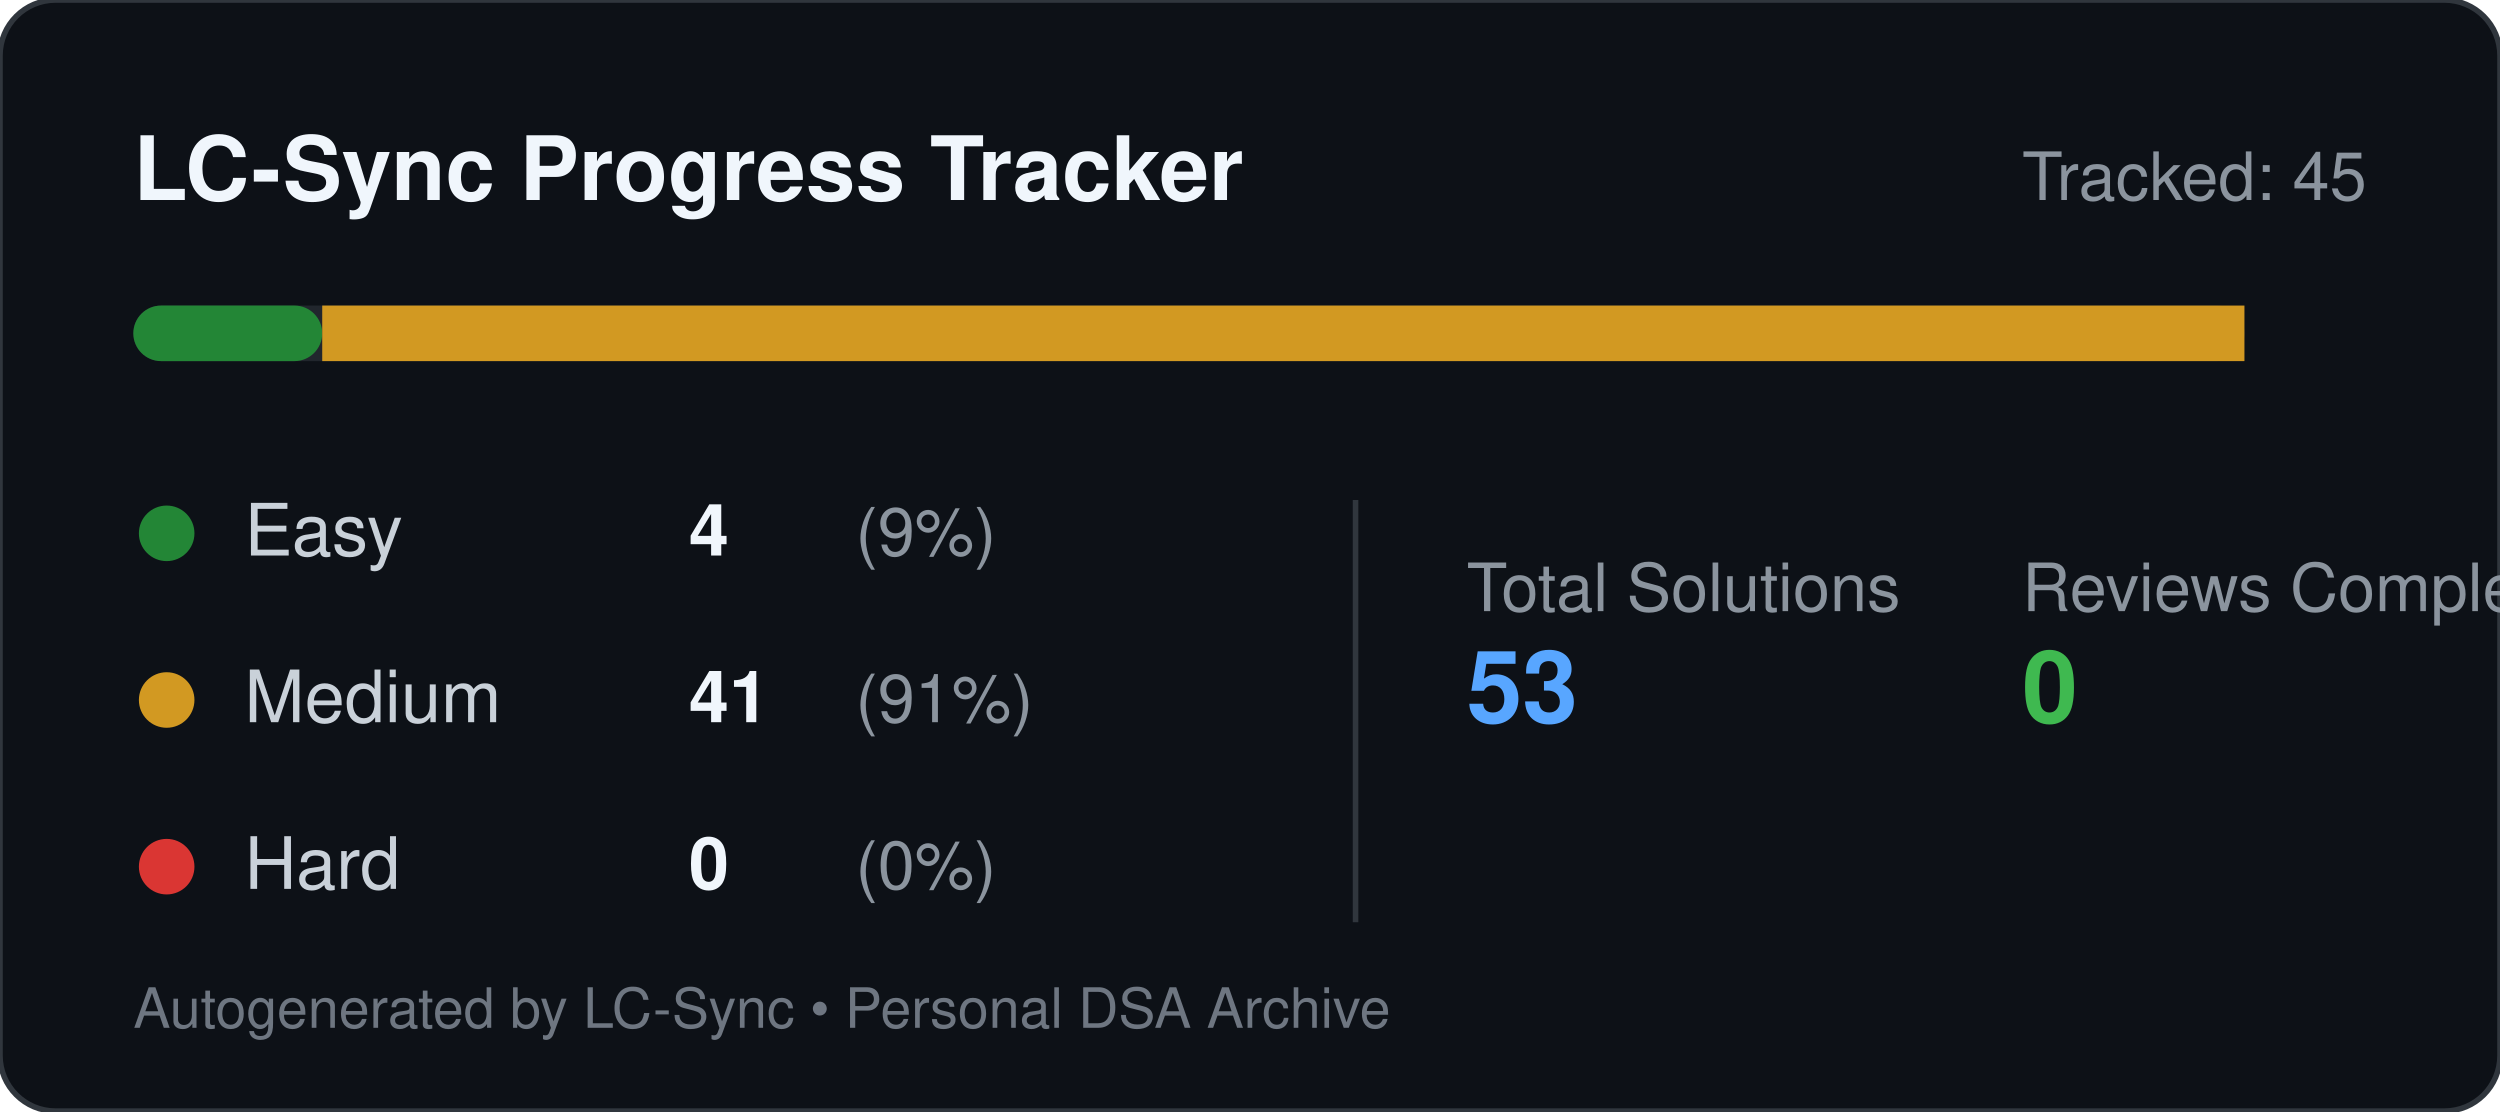
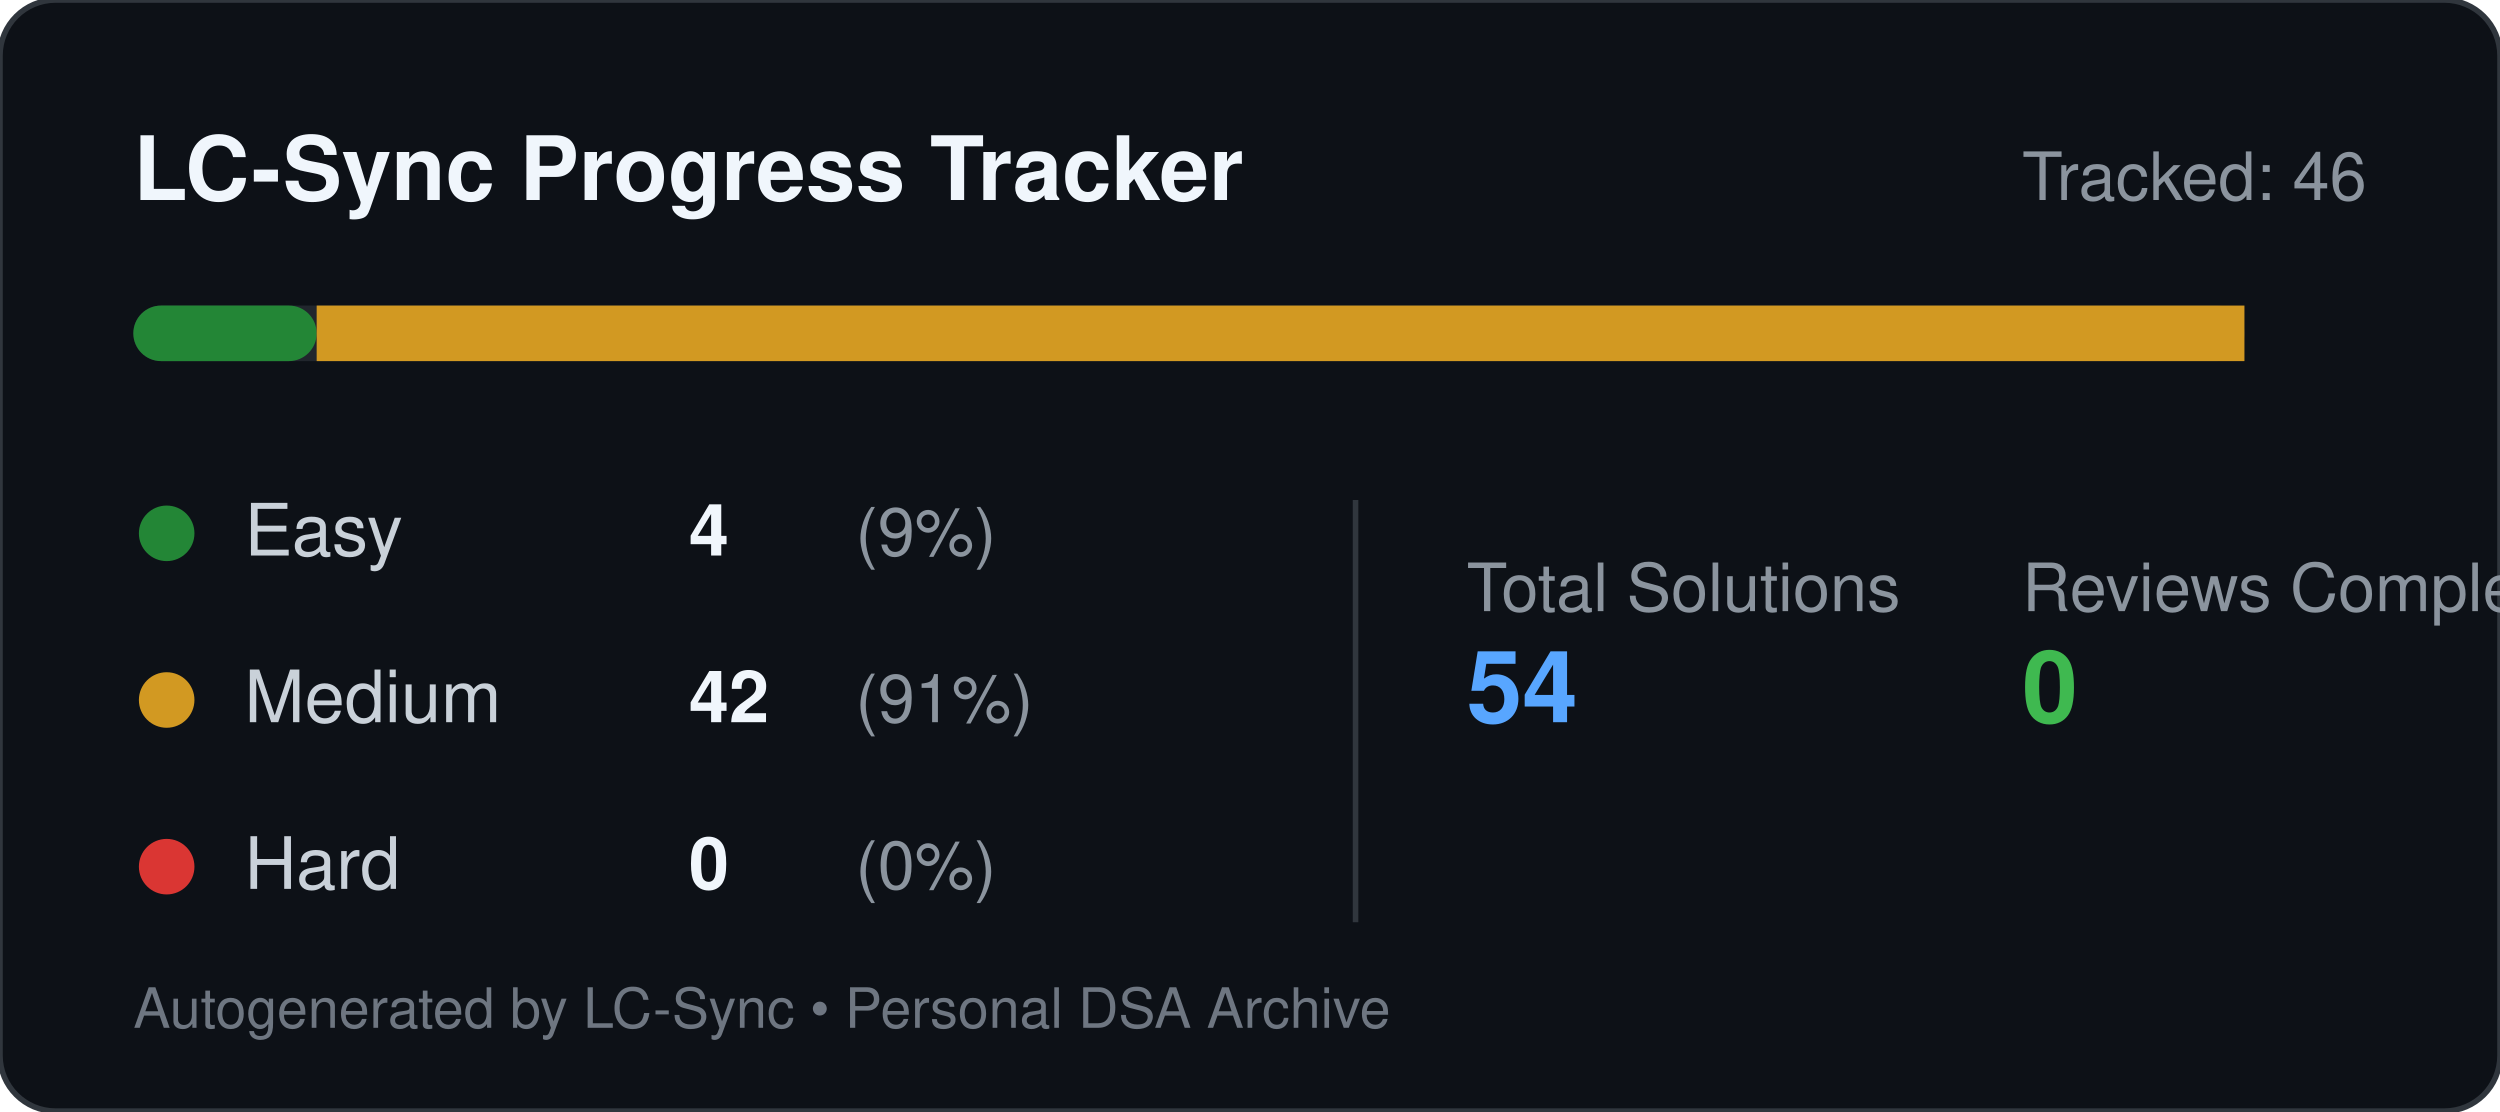
<svg xmlns="http://www.w3.org/2000/svg" width="450" height="200" viewBox="0 0 450 200" fill="none">
  <rect width="450" height="200" rx="10" fill="#0d1117" stroke="#30363d" stroke-width="1" />
  <text x="24" y="36" fill="#f0f6fc" font-family="-apple-system, BlinkMacSystemFont, 'Segoe UI', Helvetica, Arial, sans-serif" font-size="16" font-weight="600">LC-Sync Progress Tracker</text>
-   <text x="426" y="36" text-anchor="end" fill="#8b949e" font-family="-apple-system, BlinkMacSystemFont, 'Segoe UI', Helvetica, Arial, sans-serif" font-size="12">Tracked: 45</text>
+   <text x="426" y="36" text-anchor="end" fill="#8b949e" font-family="-apple-system, BlinkMacSystemFont, 'Segoe UI', Helvetica, Arial, sans-serif" font-size="12">Tracked: 46</text>
  <g transform="translate(24, 55)">
    <rect width="380" height="10" rx="5" fill="#21262d" />
-     <rect x="0" y="0" width="34" height="10" rx="5" fill="#238636" />
-     <rect x="34" y="0" width="346" height="10" fill="#d29922" />
+     <rect x="0" y="0" width="33" height="10" rx="5" fill="#238636" />
+     <rect x="33" y="0" width="347" height="10" fill="#d29922" />
    <rect x="380" y="0" width="0" height="10" rx="5" fill="#da3633" />
  </g>
  <g transform="translate(24, 90)" font-family="-apple-system, BlinkMacSystemFont, 'Segoe UI', Helvetica, Arial, sans-serif">
    <circle cx="6" cy="6" r="5" fill="#238636" />
    <text x="20" y="10" fill="#c9d1d9" font-size="13">Easy</text>
    <text x="100" y="10" fill="#f0f6fc" font-size="13" font-weight="600">4</text>
    <text x="130" y="10" fill="#8b949e" font-size="12">(9%)</text>
    <circle cx="6" cy="36" r="5" fill="#d29922" />
    <text x="20" y="40" fill="#c9d1d9" font-size="13">Medium</text>
-     <text x="100" y="40" fill="#f0f6fc" font-size="13" font-weight="600">41</text>
+     <text x="100" y="40" fill="#f0f6fc" font-size="13" font-weight="600">42</text>
    <text x="130" y="40" fill="#8b949e" font-size="12">(91%)</text>
    <circle cx="6" cy="66" r="5" fill="#da3633" />
    <text x="20" y="70" fill="#c9d1d9" font-size="13">Hard</text>
    <text x="100" y="70" fill="#f0f6fc" font-size="13" font-weight="600">0</text>
    <text x="130" y="70" fill="#8b949e" font-size="12">(0%)</text>
    <line x1="220" y1="0" x2="220" y2="76" stroke="#30363d" stroke-width="1" />
    <text x="240" y="20" fill="#8b949e" font-size="12">Total Solutions</text>
-     <text x="240" y="40" fill="#58a6ff" font-size="18" font-weight="600">53</text>
+     <text x="240" y="40" fill="#58a6ff" font-size="18" font-weight="600">54</text>
    <text x="340" y="20" fill="#8b949e" font-size="12">Reviews Completed</text>
    <text x="340" y="40" fill="#3fb950" font-size="18" font-weight="600">0</text>
  </g>
  <text x="24" y="185" fill="#6e7681" font-family="-apple-system, BlinkMacSystemFont, 'Segoe UI', Helvetica, Arial, sans-serif" font-size="10">Autogenerated by LC-Sync • Personal DSA Archive</text>
</svg>
